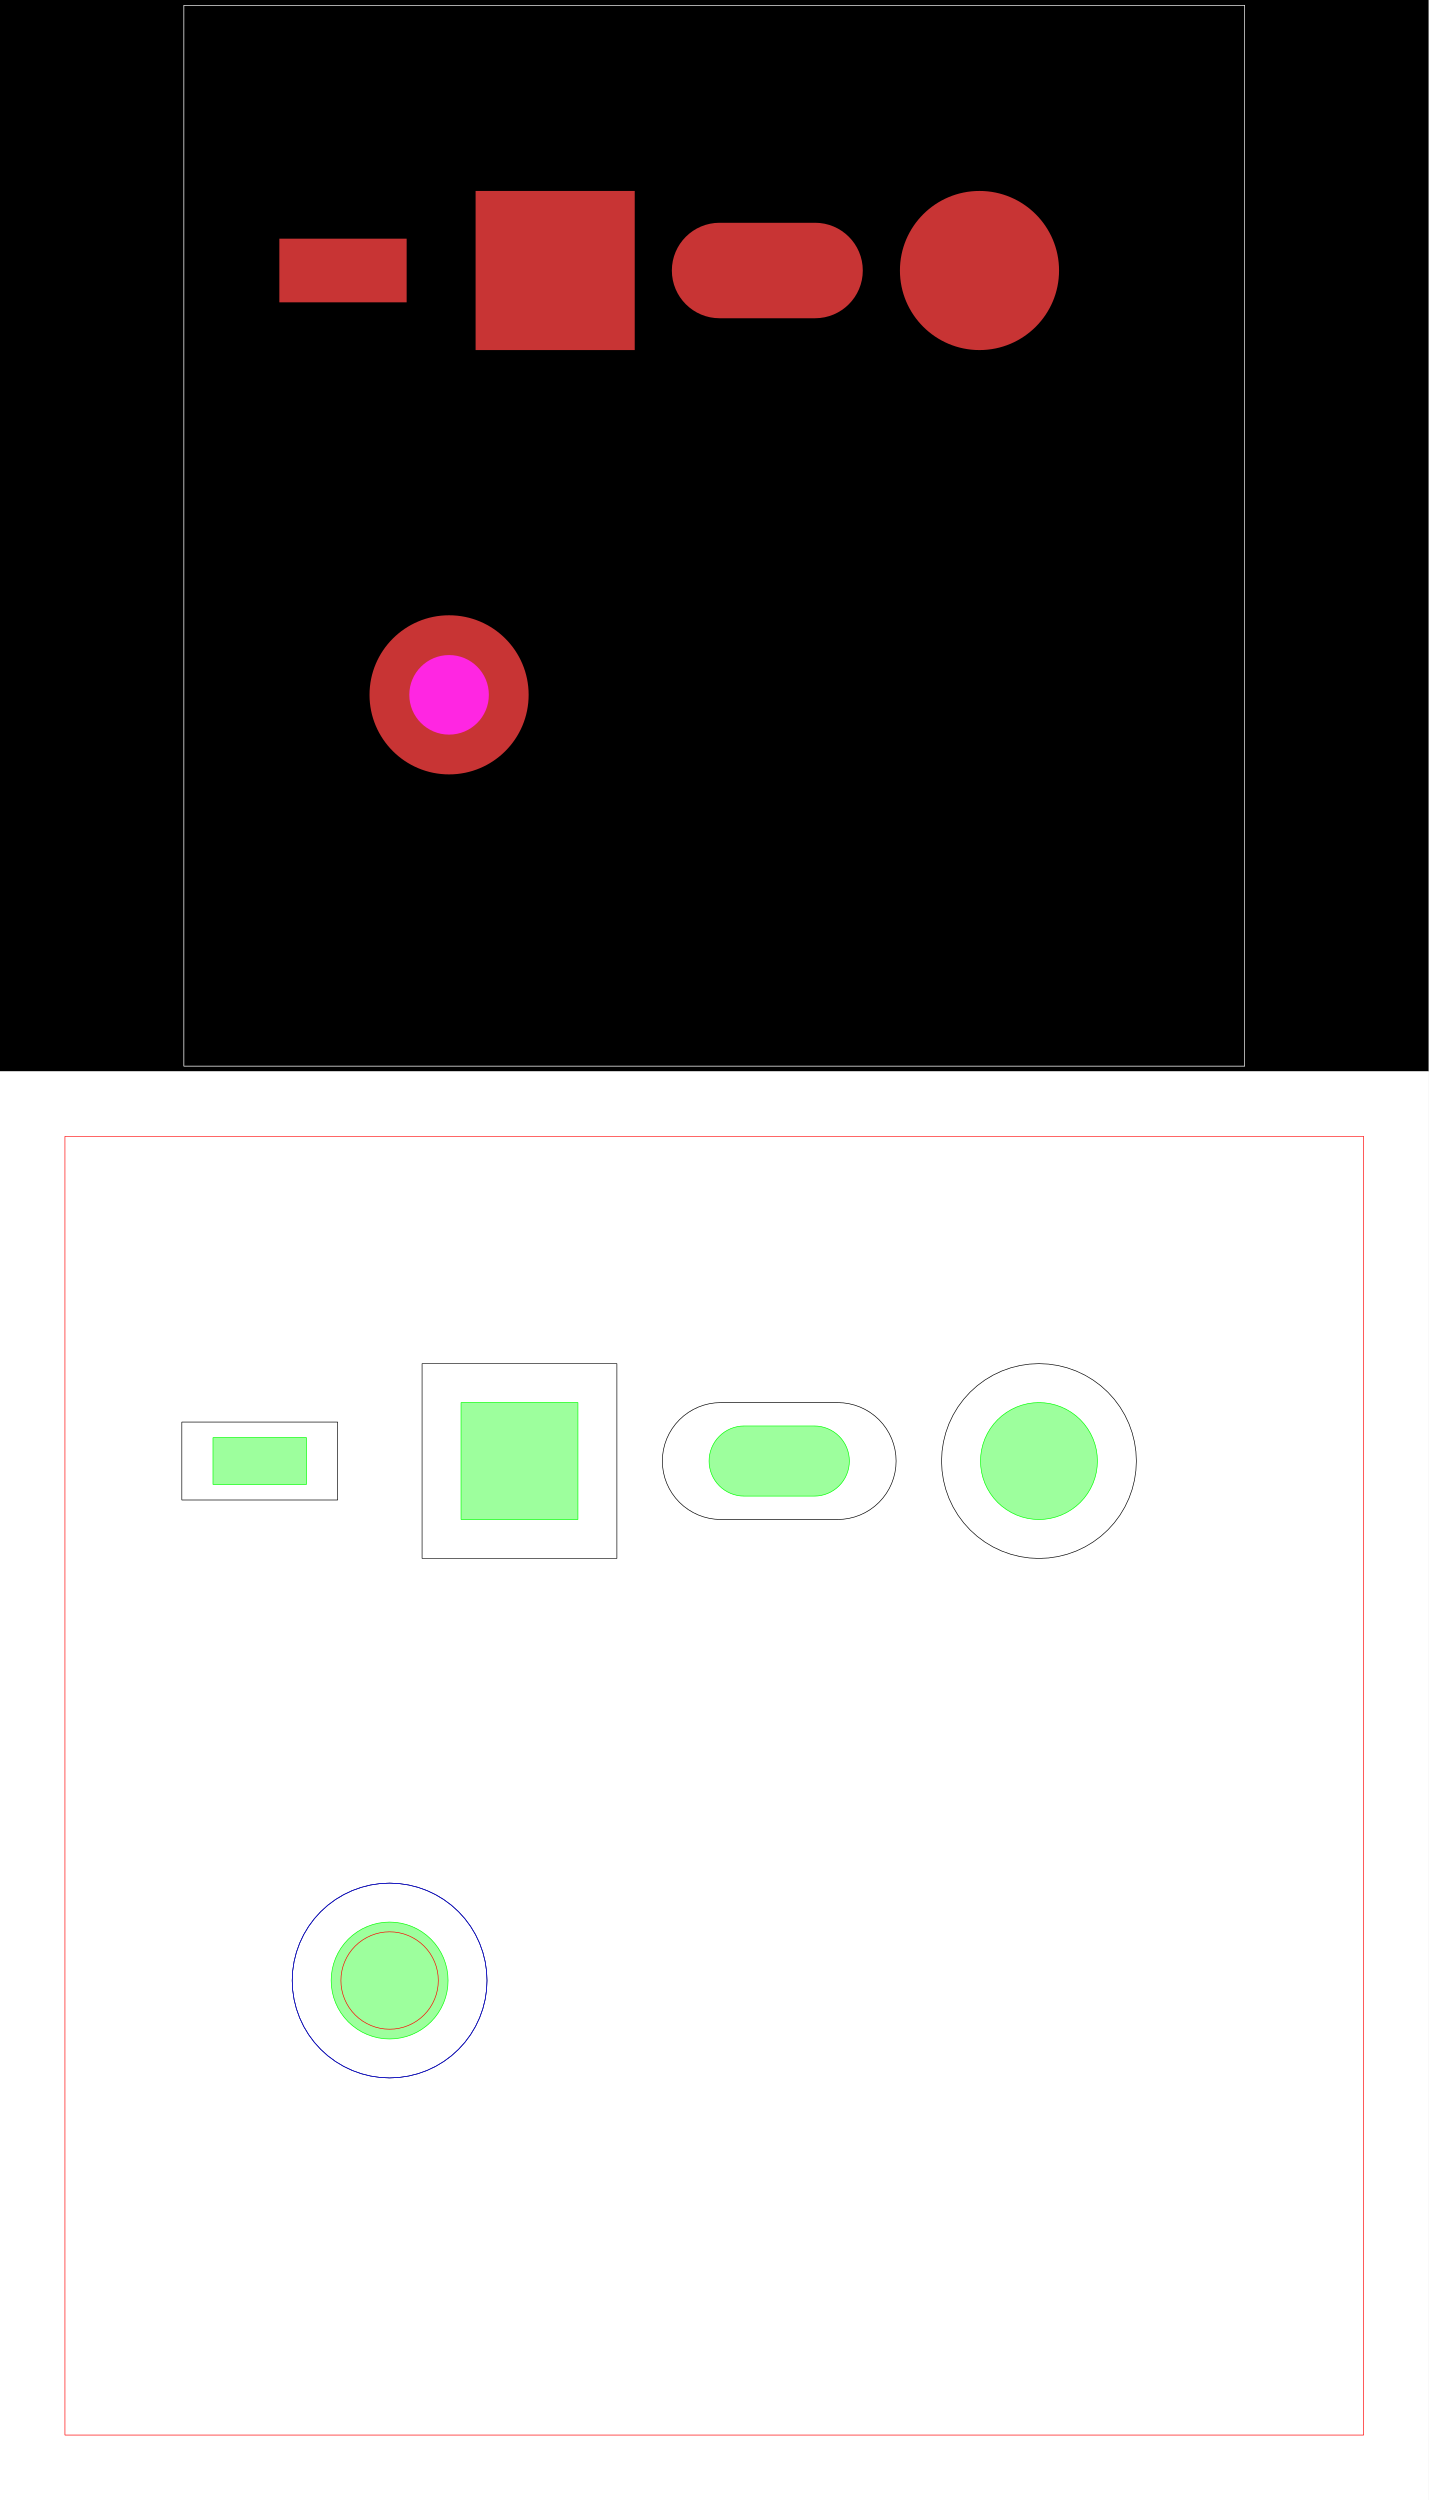
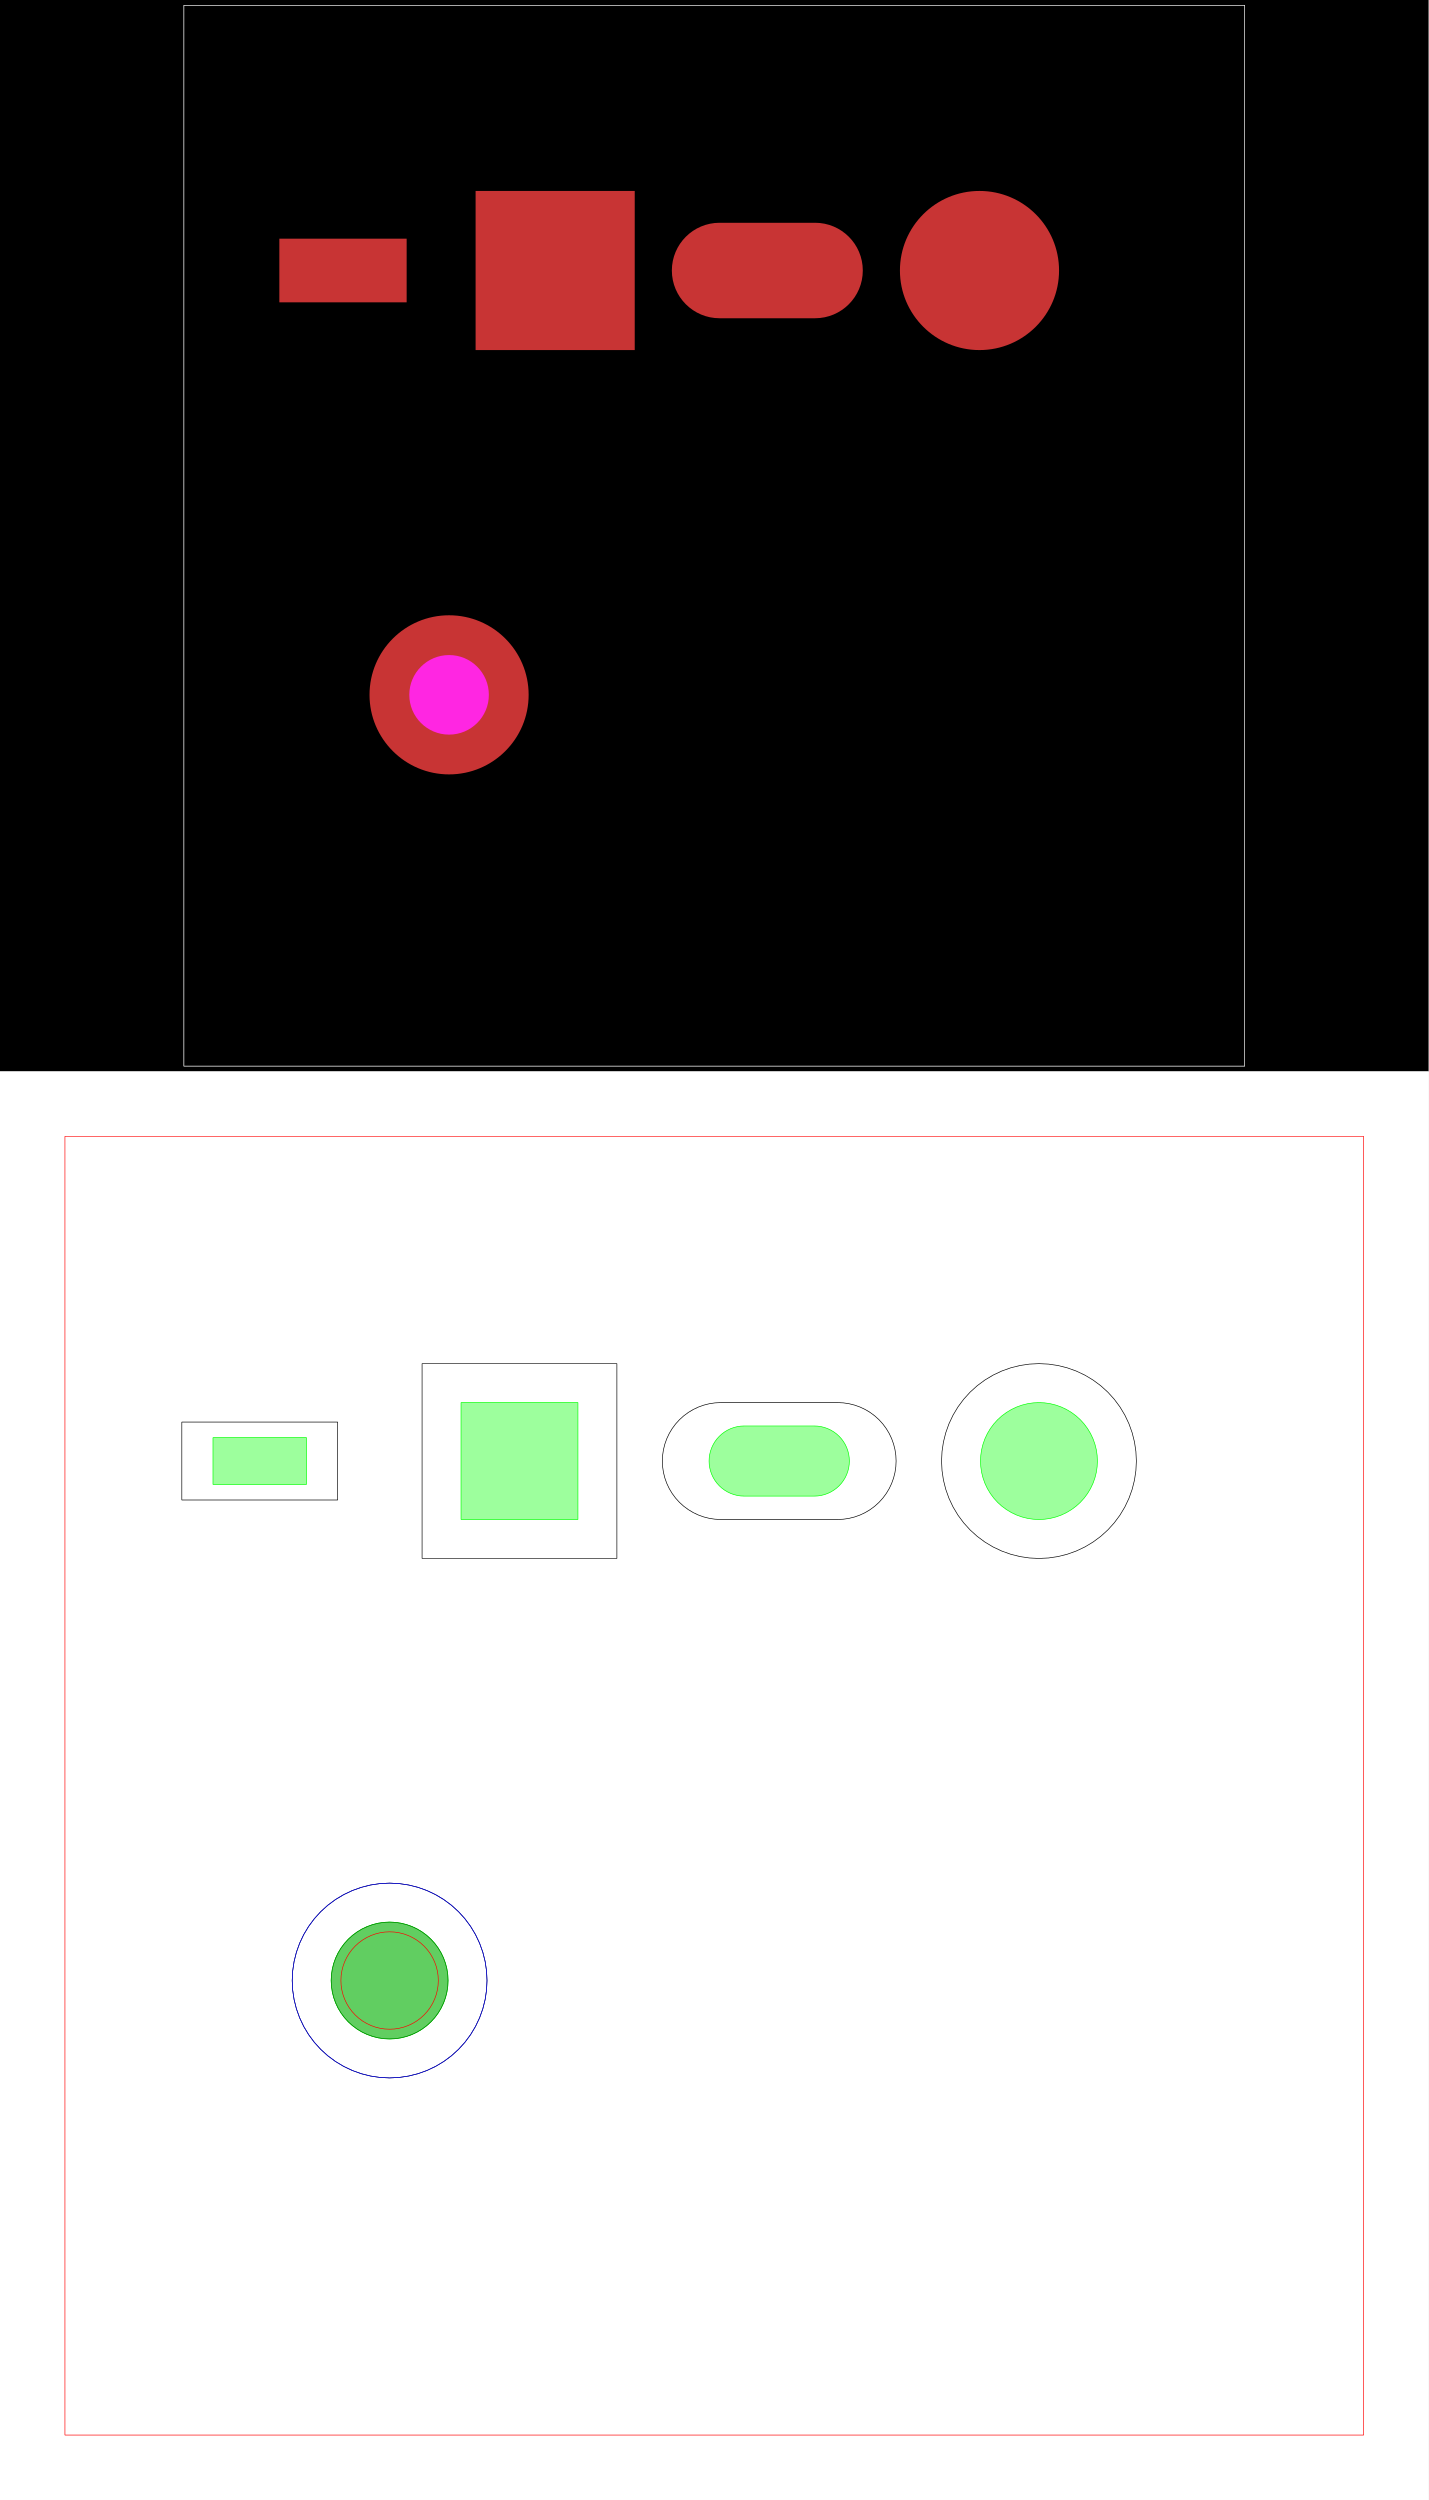
<svg xmlns="http://www.w3.org/2000/svg" width="800" height="1400" viewBox="0 0 800 1400">
  <g transform="translate(0, 0)">
    <style />
    <rect class="boundary" x="0" y="0" fill="#000" width="800" height="600" data-type="pcb_background" data-pcb-layer="global" />
    <rect class="pcb-boundary" fill="none" stroke="#fff" stroke-width="0.3" x="102.97" y="2.97" width="594.059" height="594.059" data-type="pcb_boundary" data-pcb-layer="global" />
    <path class="pcb-board" d="M 102.97 597.03 L 697.03 597.03 L 697.03 2.97 L 102.97 2.97 Z" fill="none" stroke="rgba(255, 255, 255, 0.5)" stroke-width="0.297" data-type="pcb_board" data-pcb-layer="board" />
    <rect class="pcb-pad" fill="rgb(200, 52, 52)" x="156.436" y="133.663" width="71.287" height="35.644" data-type="pcb_smtpad" data-pcb-layer="top" />
    <rect class="pcb-pad" fill="rgb(200, 52, 52)" x="266.337" y="106.931" width="89.109" height="89.109" data-type="pcb_smtpad" data-pcb-layer="top" />
    <rect class="pcb-pad" fill="rgb(200, 52, 52)" x="376.238" y="124.752" width="106.931" height="53.465" rx="26.733" ry="26.733" data-type="pcb_smtpad" data-pcb-layer="top" />
    <circle class="pcb-pad" fill="rgb(200, 52, 52)" cx="548.515" cy="151.485" r="44.554" data-type="pcb_smtpad" data-pcb-layer="top" />
    <g data-type="pcb_via" data-pcb-layer="through">
      <circle class="pcb-hole-outer" fill="rgb(200, 52, 52)" cx="251.485" cy="389.109" r="44.554" data-type="pcb_via" data-pcb-layer="top" />
      <circle class="pcb-hole-inner" fill="#FF26E2" cx="251.485" cy="389.109" r="22.277" data-type="pcb_via" data-pcb-layer="drill" />
    </g>
  </g>
  <g transform="translate(0, 600) scale(3.636364, 3.636364) translate(27.9, 110)">
    <defs>
      <pattern id="hatch-0.1800-45-true-_2300FF00-0.1000-0.80__stack1" patternUnits="userSpaceOnUse" width="0.18" height="0.18" patternTransform="rotate(45)">
        <path d="M -0.18 0 L 0.18 0 M 0 -0.18 L 0 0.18" stroke="#00FF00" stroke-width="0.1" stroke-opacity="0.8" />
+       </pattern>
+       <pattern id="hatch-0.1800-45-true-_23008000-0.1000-0.80__stack1" patternUnits="userSpaceOnUse" width="0.18" height="0.18" patternTransform="rotate(45)">
+         <path d="M -0.18 0 L 0.18 0 M 0 -0.18 L 0 0.18" stroke="#008000" stroke-width="0.1" stroke-opacity="0.8" />
      </pattern>
    </defs>
    <rect x="-27.9" y="-110" width="220" height="220" fill="white" />
    <g transform="matrix(1 0 0 -1 0 0)">
      <g transform="matrix(1,0,0,1,0,0)">
        <path d="M 0.1 44 L 24.1 44 L 24.1 56 L 0.1 56 L 0.1 44 L 0.1 44 Z" fill="none" stroke="#000000" stroke-width="0.1" stroke-linecap="round" stroke-linejoin="round" />
      </g>
      <g transform="matrix(1,0,0,1,0,0)">
        <path d="M 4.9 46.4 L 19.3 46.4 L 19.3 53.6 L 4.9 53.6 L 4.9 46.4 L 4.9 46.4 Z" fill="url(#hatch-0.1800-45-true-_2300FF00-0.1000-0.80__stack1)" fill-rule="nonzero" stroke="none" />
        <path d="M 4.9 46.4 L 19.3 46.4 L 19.3 53.6 L 4.9 53.6 L 4.9 46.4 L 4.9 46.4 Z" fill="none" stroke="#00FF00" stroke-width="0.1" stroke-linecap="round" stroke-linejoin="round" />
      </g>
      <g transform="matrix(1,0,0,1,0,0)">
        <path d="M 37.1 35 L 67.1 35 L 67.1 65 L 37.1 65 L 37.1 35 L 37.1 35 Z" fill="none" stroke="#000000" stroke-width="0.1" stroke-linecap="round" stroke-linejoin="round" />
      </g>
      <g transform="matrix(1,0,0,1,0,0)">
        <path d="M 43.1 41 L 61.1 41 L 61.1 59 L 43.1 59 L 43.1 41 L 43.1 41 Z" fill="url(#hatch-0.1800-45-true-_2300FF00-0.1000-0.80__stack1)" fill-rule="nonzero" stroke="none" />
        <path d="M 43.1 41 L 61.1 41 L 61.1 59 L 43.1 59 L 43.1 41 L 43.1 41 Z" fill="none" stroke="#00FF00" stroke-width="0.1" stroke-linecap="round" stroke-linejoin="round" />
      </g>
      <g transform="matrix(1,0,0,1,0,0)">
        <path d="M 101.1 41 L 101.982 41.043 L 102.856 41.173 L 103.713 41.388 L 104.544 41.685 L 105.343 42.063 L 106.1 42.517 L 106.81 43.043 L 107.464 43.636 L 108.057 44.29 L 108.583 45 L 109.037 45.757 L 109.415 46.556 L 109.712 47.387 L 109.927 48.244 L 110.057 49.118 L 110.1 50 L 110.057 50.882 L 109.927 51.756 L 109.712 52.613 L 109.415 53.444 L 109.037 54.243 L 108.583 55 L 108.057 55.71 L 107.464 56.364 L 106.81 56.957 L 106.1 57.483 L 105.343 57.937 L 104.544 58.315 L 103.713 58.612 L 102.856 58.827 L 101.982 58.957 L 101.1 59 L 83.1 59 L 83.1 59 L 82.218 58.957 L 81.344 58.827 L 80.487 58.612 L 79.656 58.315 L 78.857 57.937 L 78.1 57.483 L 77.39 56.957 L 76.736 56.364 L 76.143 55.71 L 75.617 55 L 75.163 54.243 L 74.785 53.444 L 74.488 52.613 L 74.273 51.756 L 74.143 50.882 L 74.1 50 L 74.143 49.118 L 74.273 48.244 L 74.488 47.387 L 74.785 46.556 L 75.163 45.757 L 75.617 45 L 76.143 44.29 L 76.736 43.636 L 77.39 43.043 L 78.1 42.517 L 78.857 42.063 L 79.656 41.685 L 80.487 41.388 L 81.344 41.173 L 82.218 41.043 L 83.1 41 L 101.1 41 L 101.1 41 L 101.1 41 Z" fill="none" stroke="#000000" stroke-width="0.1" stroke-linecap="round" stroke-linejoin="round" />
      </g>
      <g transform="matrix(1,0,0,1,0,0)">
        <path d="M 97.5 44.6 L 98.029 44.626 L 98.553 44.704 L 99.068 44.833 L 99.566 45.011 L 100.046 45.238 L 100.5 45.51 L 100.926 45.826 L 101.318 46.182 L 101.674 46.574 L 101.99 47 L 102.262 47.454 L 102.489 47.934 L 102.667 48.432 L 102.796 48.947 L 102.874 49.471 L 102.9 50 L 102.874 50.529 L 102.796 51.053 L 102.667 51.568 L 102.489 52.066 L 102.262 52.546 L 101.99 53 L 101.674 53.426 L 101.318 53.818 L 100.926 54.174 L 100.5 54.49 L 100.046 54.762 L 99.566 54.989 L 99.068 55.167 L 98.553 55.296 L 98.029 55.374 L 97.5 55.4 L 86.7 55.4 L 86.7 55.4 L 86.171 55.374 L 85.647 55.296 L 85.132 55.167 L 84.634 54.989 L 84.154 54.762 L 83.7 54.49 L 83.274 54.174 L 82.882 53.818 L 82.526 53.426 L 82.21 53 L 81.938 52.546 L 81.711 52.066 L 81.533 51.568 L 81.404 51.053 L 81.326 50.529 L 81.3 50 L 81.326 49.471 L 81.404 48.947 L 81.533 48.432 L 81.711 47.934 L 81.938 47.454 L 82.21 47 L 82.526 46.574 L 82.882 46.182 L 83.274 45.826 L 83.7 45.51 L 84.154 45.238 L 84.634 45.011 L 85.132 44.833 L 85.647 44.704 L 86.171 44.626 L 86.7 44.6 L 97.5 44.6 L 97.5 44.6 L 97.5 44.6 Z" fill="url(#hatch-0.1800-45-true-_2300FF00-0.1000-0.80__stack1)" fill-rule="nonzero" stroke="none" />
        <path d="M 97.5 44.6 L 98.029 44.626 L 98.553 44.704 L 99.068 44.833 L 99.566 45.011 L 100.046 45.238 L 100.5 45.51 L 100.926 45.826 L 101.318 46.182 L 101.674 46.574 L 101.99 47 L 102.262 47.454 L 102.489 47.934 L 102.667 48.432 L 102.796 48.947 L 102.874 49.471 L 102.9 50 L 102.874 50.529 L 102.796 51.053 L 102.667 51.568 L 102.489 52.066 L 102.262 52.546 L 101.99 53 L 101.674 53.426 L 101.318 53.818 L 100.926 54.174 L 100.5 54.49 L 100.046 54.762 L 99.566 54.989 L 99.068 55.167 L 98.553 55.296 L 98.029 55.374 L 97.5 55.4 L 86.7 55.4 L 86.7 55.4 L 86.171 55.374 L 85.647 55.296 L 85.132 55.167 L 84.634 54.989 L 84.154 54.762 L 83.7 54.49 L 83.274 54.174 L 82.882 53.818 L 82.526 53.426 L 82.21 53 L 81.938 52.546 L 81.711 52.066 L 81.533 51.568 L 81.404 51.053 L 81.326 50.529 L 81.3 50 L 81.326 49.471 L 81.404 48.947 L 81.533 48.432 L 81.711 47.934 L 81.938 47.454 L 82.21 47 L 82.526 46.574 L 82.882 46.182 L 83.274 45.826 L 83.7 45.51 L 84.154 45.238 L 84.634 45.011 L 85.132 44.833 L 85.647 44.704 L 86.171 44.626 L 86.7 44.6 L 97.5 44.6 L 97.5 44.6 L 97.5 44.6 Z" fill="none" stroke="#00FF00" stroke-width="0.1" stroke-linecap="round" stroke-linejoin="round" />
      </g>
      <g transform="matrix(1,0,0,1,0,0)">
        <path d="M 147.1 50 L 147.028 51.47 L 146.812 52.926 L 146.454 54.354 L 145.958 55.74 L 145.329 57.071 L 144.572 58.334 L 143.695 59.516 L 142.707 60.607 L 141.616 61.595 L 140.434 62.472 L 139.171 63.229 L 137.84 63.858 L 136.454 64.354 L 135.026 64.712 L 133.57 64.928 L 132.1 65 L 130.63 64.928 L 129.174 64.712 L 127.746 64.354 L 126.36 63.858 L 125.029 63.229 L 123.766 62.472 L 122.584 61.595 L 121.493 60.607 L 120.505 59.516 L 119.628 58.334 L 118.871 57.071 L 118.242 55.74 L 117.746 54.354 L 117.388 52.926 L 117.172 51.47 L 117.1 50 L 117.172 48.53 L 117.388 47.074 L 117.746 45.646 L 118.242 44.26 L 118.871 42.929 L 119.628 41.666 L 120.505 40.484 L 121.493 39.393 L 122.584 38.405 L 123.766 37.528 L 125.029 36.771 L 126.36 36.142 L 127.746 35.646 L 129.174 35.288 L 130.63 35.072 L 132.1 35 L 133.57 35.072 L 135.026 35.288 L 136.454 35.646 L 137.84 36.142 L 139.171 36.771 L 140.434 37.528 L 141.616 38.405 L 142.707 39.393 L 143.695 40.484 L 144.572 41.666 L 145.329 42.929 L 145.958 44.26 L 146.454 45.646 L 146.812 47.074 L 147.028 48.53 L 147.1 50 L 147.1 50 Z" fill="none" stroke="#000000" stroke-width="0.1" stroke-linecap="round" stroke-linejoin="round" />
      </g>
      <g transform="matrix(1,0,0,1,0,0)">
        <path d="M 141.1 50 L 141.057 50.882 L 140.927 51.756 L 140.712 52.613 L 140.415 53.444 L 140.037 54.243 L 139.583 55 L 139.057 55.71 L 138.464 56.364 L 137.81 56.957 L 137.1 57.483 L 136.343 57.937 L 135.544 58.315 L 134.713 58.612 L 133.856 58.827 L 132.982 58.957 L 132.1 59 L 131.218 58.957 L 130.344 58.827 L 129.487 58.612 L 128.656 58.315 L 127.857 57.937 L 127.1 57.483 L 126.39 56.957 L 125.736 56.364 L 125.143 55.71 L 124.617 55 L 124.163 54.243 L 123.785 53.444 L 123.488 52.613 L 123.273 51.756 L 123.143 50.882 L 123.1 50 L 123.143 49.118 L 123.273 48.244 L 123.488 47.387 L 123.785 46.556 L 124.163 45.757 L 124.617 45 L 125.143 44.29 L 125.736 43.636 L 126.39 43.043 L 127.1 42.517 L 127.857 42.063 L 128.656 41.685 L 129.487 41.388 L 130.344 41.173 L 131.218 41.043 L 132.1 41 L 132.982 41.043 L 133.856 41.173 L 134.713 41.388 L 135.544 41.685 L 136.343 42.063 L 137.1 42.517 L 137.81 43.043 L 138.464 43.636 L 139.057 44.29 L 139.583 45 L 140.037 45.757 L 140.415 46.556 L 140.712 47.387 L 140.927 48.244 L 141.057 49.118 L 141.1 50 L 141.1 50 Z" fill="url(#hatch-0.1800-45-true-_2300FF00-0.1000-0.80__stack1)" fill-rule="nonzero" stroke="none" />
        <path d="M 141.1 50 L 141.057 50.882 L 140.927 51.756 L 140.712 52.613 L 140.415 53.444 L 140.037 54.243 L 139.583 55 L 139.057 55.71 L 138.464 56.364 L 137.81 56.957 L 137.1 57.483 L 136.343 57.937 L 135.544 58.315 L 134.713 58.612 L 133.856 58.827 L 132.982 58.957 L 132.1 59 L 131.218 58.957 L 130.344 58.827 L 129.487 58.612 L 128.656 58.315 L 127.857 57.937 L 127.1 57.483 L 126.39 56.957 L 125.736 56.364 L 125.143 55.71 L 124.617 55 L 124.163 54.243 L 123.785 53.444 L 123.488 52.613 L 123.273 51.756 L 123.143 50.882 L 123.1 50 L 123.143 49.118 L 123.273 48.244 L 123.488 47.387 L 123.785 46.556 L 124.163 45.757 L 124.617 45 L 125.143 44.29 L 125.736 43.636 L 126.39 43.043 L 127.1 42.517 L 127.857 42.063 L 128.656 41.685 L 129.487 41.388 L 130.344 41.173 L 131.218 41.043 L 132.1 41 L 132.982 41.043 L 133.856 41.173 L 134.713 41.388 L 135.544 41.685 L 136.343 42.063 L 137.1 42.517 L 137.81 43.043 L 138.464 43.636 L 139.057 44.29 L 139.583 45 L 140.037 45.757 L 140.415 46.556 L 140.712 47.387 L 140.927 48.244 L 141.057 49.118 L 141.1 50 L 141.1 50 Z" fill="none" stroke="#00FF00" stroke-width="0.1" stroke-linecap="round" stroke-linejoin="round" />
      </g>
      <g transform="matrix(1,0,0,1,0,0)">
        <path d="M -17.9 -100 L 182.1 -100 L 182.1 100 L -17.9 100 L -17.9 -100 L -17.9 -100 Z" fill="none" stroke="#FF0000" stroke-width="0.1" stroke-linecap="round" stroke-linejoin="round" />
      </g>
      <g transform="matrix(1,0,0,1,0,0)">
        <path d="M 47.1 -30 L 47.028 -28.53 L 46.812 -27.074 L 46.454 -25.646 L 45.958 -24.26 L 45.329 -22.929 L 44.572 -21.666 L 43.695 -20.484 L 42.707 -19.393 L 41.616 -18.405 L 40.434 -17.528 L 39.171 -16.771 L 37.84 -16.142 L 36.454 -15.646 L 35.026 -15.288 L 33.57 -15.072 L 32.1 -15 L 30.63 -15.072 L 29.174 -15.288 L 27.746 -15.646 L 26.36 -16.142 L 25.029 -16.771 L 23.766 -17.528 L 22.584 -18.405 L 21.493 -19.393 L 20.505 -20.484 L 19.628 -21.666 L 18.871 -22.929 L 18.242 -24.26 L 17.746 -25.646 L 17.388 -27.074 L 17.172 -28.53 L 17.1 -30 L 17.172 -31.47 L 17.388 -32.926 L 17.746 -34.354 L 18.242 -35.74 L 18.871 -37.071 L 19.628 -38.334 L 20.505 -39.516 L 21.493 -40.607 L 22.584 -41.595 L 23.766 -42.472 L 25.029 -43.229 L 26.36 -43.858 L 27.746 -44.354 L 29.174 -44.712 L 30.63 -44.928 L 32.1 -45 L 33.57 -44.928 L 35.026 -44.712 L 36.454 -44.354 L 37.84 -43.858 L 39.171 -43.229 L 40.434 -42.472 L 41.616 -41.595 L 42.707 -40.607 L 43.695 -39.516 L 44.572 -38.334 L 45.329 -37.071 L 45.958 -35.74 L 46.454 -34.354 L 46.812 -32.926 L 47.028 -31.47 L 47.1 -30 L 47.1 -30 Z" fill="none" stroke="#000000" stroke-width="0.1" stroke-linecap="round" stroke-linejoin="round" />
      </g>
      <g transform="matrix(1,0,0,1,0,0)">
        <path d="M 47.1 -30 L 47.028 -28.53 L 46.812 -27.074 L 46.454 -25.646 L 45.958 -24.26 L 45.329 -22.929 L 44.572 -21.666 L 43.695 -20.484 L 42.707 -19.393 L 41.616 -18.405 L 40.434 -17.528 L 39.171 -16.771 L 37.84 -16.142 L 36.454 -15.646 L 35.026 -15.288 L 33.57 -15.072 L 32.1 -15 L 30.63 -15.072 L 29.174 -15.288 L 27.746 -15.646 L 26.36 -16.142 L 25.029 -16.771 L 23.766 -17.528 L 22.584 -18.405 L 21.493 -19.393 L 20.505 -20.484 L 19.628 -21.666 L 18.871 -22.929 L 18.242 -24.26 L 17.746 -25.646 L 17.388 -27.074 L 17.172 -28.53 L 17.1 -30 L 17.172 -31.47 L 17.388 -32.926 L 17.746 -34.354 L 18.242 -35.74 L 18.871 -37.071 L 19.628 -38.334 L 20.505 -39.516 L 21.493 -40.607 L 22.584 -41.595 L 23.766 -42.472 L 25.029 -43.229 L 26.36 -43.858 L 27.746 -44.354 L 29.174 -44.712 L 30.63 -44.928 L 32.1 -45 L 33.57 -44.928 L 35.026 -44.712 L 36.454 -44.354 L 37.84 -43.858 L 39.171 -43.229 L 40.434 -42.472 L 41.616 -41.595 L 42.707 -40.607 L 43.695 -39.516 L 44.572 -38.334 L 45.329 -37.071 L 45.958 -35.74 L 46.454 -34.354 L 46.812 -32.926 L 47.028 -31.47 L 47.1 -30 L 47.1 -30 Z" fill="none" stroke="#0000FF" stroke-width="0.1" stroke-linecap="round" stroke-linejoin="round" />
      </g>
      <g transform="matrix(1,0,0,1,0,0)">
        <path d="M 41.1 -30 L 41.057 -29.118 L 40.927 -28.244 L 40.712 -27.387 L 40.415 -26.556 L 40.037 -25.757 L 39.583 -25 L 39.057 -24.29 L 38.464 -23.636 L 37.81 -23.043 L 37.1 -22.517 L 36.343 -22.063 L 35.544 -21.685 L 34.713 -21.388 L 33.856 -21.173 L 32.982 -21.043 L 32.1 -21 L 31.218 -21.043 L 30.344 -21.173 L 29.487 -21.388 L 28.656 -21.685 L 27.857 -22.063 L 27.1 -22.517 L 26.39 -23.043 L 25.736 -23.636 L 25.143 -24.29 L 24.617 -25 L 24.163 -25.757 L 23.785 -26.556 L 23.488 -27.387 L 23.273 -28.244 L 23.143 -29.118 L 23.1 -30 L 23.143 -30.882 L 23.273 -31.756 L 23.488 -32.613 L 23.785 -33.444 L 24.163 -34.243 L 24.617 -35 L 25.143 -35.71 L 25.736 -36.364 L 26.39 -36.957 L 27.1 -37.483 L 27.857 -37.937 L 28.656 -38.315 L 29.487 -38.612 L 30.344 -38.827 L 31.218 -38.957 L 32.1 -39 L 32.982 -38.957 L 33.856 -38.827 L 34.713 -38.612 L 35.544 -38.315 L 36.343 -37.937 L 37.1 -37.483 L 37.81 -36.957 L 38.464 -36.364 L 39.057 -35.71 L 39.583 -35 L 40.037 -34.243 L 40.415 -33.444 L 40.712 -32.613 L 40.927 -31.756 L 41.057 -30.882 L 41.1 -30 L 41.1 -30 Z" fill="url(#hatch-0.1800-45-true-_2300FF00-0.1000-0.80__stack1)" fill-rule="nonzero" stroke="none" />
        <path d="M 41.1 -30 L 41.057 -29.118 L 40.927 -28.244 L 40.712 -27.387 L 40.415 -26.556 L 40.037 -25.757 L 39.583 -25 L 39.057 -24.29 L 38.464 -23.636 L 37.81 -23.043 L 37.1 -22.517 L 36.343 -22.063 L 35.544 -21.685 L 34.713 -21.388 L 33.856 -21.173 L 32.982 -21.043 L 32.1 -21 L 31.218 -21.043 L 30.344 -21.173 L 29.487 -21.388 L 28.656 -21.685 L 27.857 -22.063 L 27.1 -22.517 L 26.39 -23.043 L 25.736 -23.636 L 25.143 -24.29 L 24.617 -25 L 24.163 -25.757 L 23.785 -26.556 L 23.488 -27.387 L 23.273 -28.244 L 23.143 -29.118 L 23.1 -30 L 23.143 -30.882 L 23.273 -31.756 L 23.488 -32.613 L 23.785 -33.444 L 24.163 -34.243 L 24.617 -35 L 25.143 -35.71 L 25.736 -36.364 L 26.39 -36.957 L 27.1 -37.483 L 27.857 -37.937 L 28.656 -38.315 L 29.487 -38.612 L 30.344 -38.827 L 31.218 -38.957 L 32.1 -39 L 32.982 -38.957 L 33.856 -38.827 L 34.713 -38.612 L 35.544 -38.315 L 36.343 -37.937 L 37.1 -37.483 L 37.81 -36.957 L 38.464 -36.364 L 39.057 -35.71 L 39.583 -35 L 40.037 -34.243 L 40.415 -33.444 L 40.712 -32.613 L 40.927 -31.756 L 41.057 -30.882 L 41.1 -30 L 41.1 -30 Z" fill="none" stroke="#00FF00" stroke-width="0.1" stroke-linecap="round" stroke-linejoin="round" />
      </g>
      <g transform="matrix(1,0,0,1,0,0)">
+         <path d="M 41.1 -30 L 41.057 -29.118 L 40.927 -28.244 L 40.712 -27.387 L 40.415 -26.556 L 40.037 -25.757 L 39.583 -25 L 39.057 -24.29 L 38.464 -23.636 L 37.81 -23.043 L 37.1 -22.517 L 36.343 -22.063 L 35.544 -21.685 L 34.713 -21.388 L 33.856 -21.173 L 32.982 -21.043 L 32.1 -21 L 31.218 -21.043 L 30.344 -21.173 L 29.487 -21.388 L 28.656 -21.685 L 27.857 -22.063 L 27.1 -22.517 L 26.39 -23.043 L 25.736 -23.636 L 25.143 -24.29 L 24.617 -25 L 24.163 -25.757 L 23.785 -26.556 L 23.488 -27.387 L 23.273 -28.244 L 23.143 -29.118 L 23.1 -30 L 23.143 -30.882 L 23.273 -31.756 L 23.488 -32.613 L 23.785 -33.444 L 24.163 -34.243 L 24.617 -35 L 25.143 -35.71 L 25.736 -36.364 L 26.39 -36.957 L 27.1 -37.483 L 27.857 -37.937 L 28.656 -38.315 L 29.487 -38.612 L 30.344 -38.827 L 31.218 -38.957 L 32.1 -39 L 32.982 -38.957 L 33.856 -38.827 L 34.713 -38.612 L 35.544 -38.315 L 36.343 -37.937 L 37.1 -37.483 L 37.81 -36.957 L 38.464 -36.364 L 39.057 -35.71 L 39.583 -35 L 40.037 -34.243 L 40.415 -33.444 L 40.712 -32.613 L 40.927 -31.756 L 41.057 -30.882 L 41.1 -30 L 41.1 -30 Z" fill="url(#hatch-0.1800-45-true-_23008000-0.1000-0.80__stack1)" fill-rule="nonzero" stroke="none" />
+         <path d="M 41.1 -30 L 41.057 -29.118 L 40.927 -28.244 L 40.712 -27.387 L 40.415 -26.556 L 40.037 -25.757 L 39.583 -25 L 39.057 -24.29 L 38.464 -23.636 L 37.81 -23.043 L 37.1 -22.517 L 36.343 -22.063 L 35.544 -21.685 L 34.713 -21.388 L 33.856 -21.173 L 32.982 -21.043 L 32.1 -21 L 31.218 -21.043 L 30.344 -21.173 L 29.487 -21.388 L 28.656 -21.685 L 27.857 -22.063 L 27.1 -22.517 L 26.39 -23.043 L 25.736 -23.636 L 25.143 -24.29 L 24.617 -25 L 24.163 -25.757 L 23.785 -26.556 L 23.488 -27.387 L 23.273 -28.244 L 23.143 -29.118 L 23.1 -30 L 23.143 -30.882 L 23.273 -31.756 L 23.488 -32.613 L 23.785 -33.444 L 24.163 -34.243 L 24.617 -35 L 25.143 -35.71 L 25.736 -36.364 L 26.39 -36.957 L 27.1 -37.483 L 27.857 -37.937 L 28.656 -38.315 L 29.487 -38.612 L 30.344 -38.827 L 31.218 -38.957 L 32.1 -39 L 32.982 -38.957 L 33.856 -38.827 L 34.713 -38.612 L 35.544 -38.315 L 36.343 -37.937 L 37.1 -37.483 L 37.81 -36.957 L 38.464 -36.364 L 39.057 -35.71 L 39.583 -35 L 40.037 -34.243 L 40.415 -33.444 L 40.712 -32.613 L 40.927 -31.756 L 41.057 -30.882 L 41.1 -30 L 41.1 -30 Z" fill="none" stroke="#008000" stroke-width="0.1" stroke-linecap="round" stroke-linejoin="round" />
+       </g>
+       <g transform="matrix(1,0,0,1,0,0)">
        <path d="M 39.6 -30 L 39.564 -29.265 L 39.456 -28.537 L 39.277 -27.823 L 39.029 -27.13 L 38.714 -26.465 L 38.336 -25.833 L 37.898 -25.242 L 37.403 -24.697 L 36.858 -24.202 L 36.267 -23.764 L 35.635 -23.386 L 34.97 -23.071 L 34.277 -22.823 L 33.563 -22.644 L 32.835 -22.536 L 32.1 -22.5 L 31.365 -22.536 L 30.637 -22.644 L 29.923 -22.823 L 29.23 -23.071 L 28.565 -23.386 L 27.933 -23.764 L 27.342 -24.202 L 26.797 -24.697 L 26.302 -25.242 L 25.864 -25.833 L 25.486 -26.465 L 25.171 -27.13 L 24.923 -27.823 L 24.744 -28.537 L 24.636 -29.265 L 24.6 -30 L 24.636 -30.735 L 24.744 -31.463 L 24.923 -32.177 L 25.171 -32.87 L 25.486 -33.535 L 25.864 -34.167 L 26.302 -34.758 L 26.797 -35.303 L 27.342 -35.798 L 27.933 -36.236 L 28.565 -36.614 L 29.23 -36.929 L 29.923 -37.177 L 30.637 -37.356 L 31.365 -37.464 L 32.1 -37.5 L 32.835 -37.464 L 33.563 -37.356 L 34.277 -37.177 L 34.97 -36.929 L 35.635 -36.614 L 36.267 -36.236 L 36.858 -35.798 L 37.403 -35.303 L 37.898 -34.758 L 38.336 -34.167 L 38.714 -33.535 L 39.029 -32.87 L 39.277 -32.177 L 39.456 -31.463 L 39.564 -30.735 L 39.6 -30 L 39.6 -30 Z" fill="none" stroke="#FF0000" stroke-width="0.1" stroke-linecap="round" stroke-linejoin="round" />
      </g>
    </g>
  </g>
</svg>
